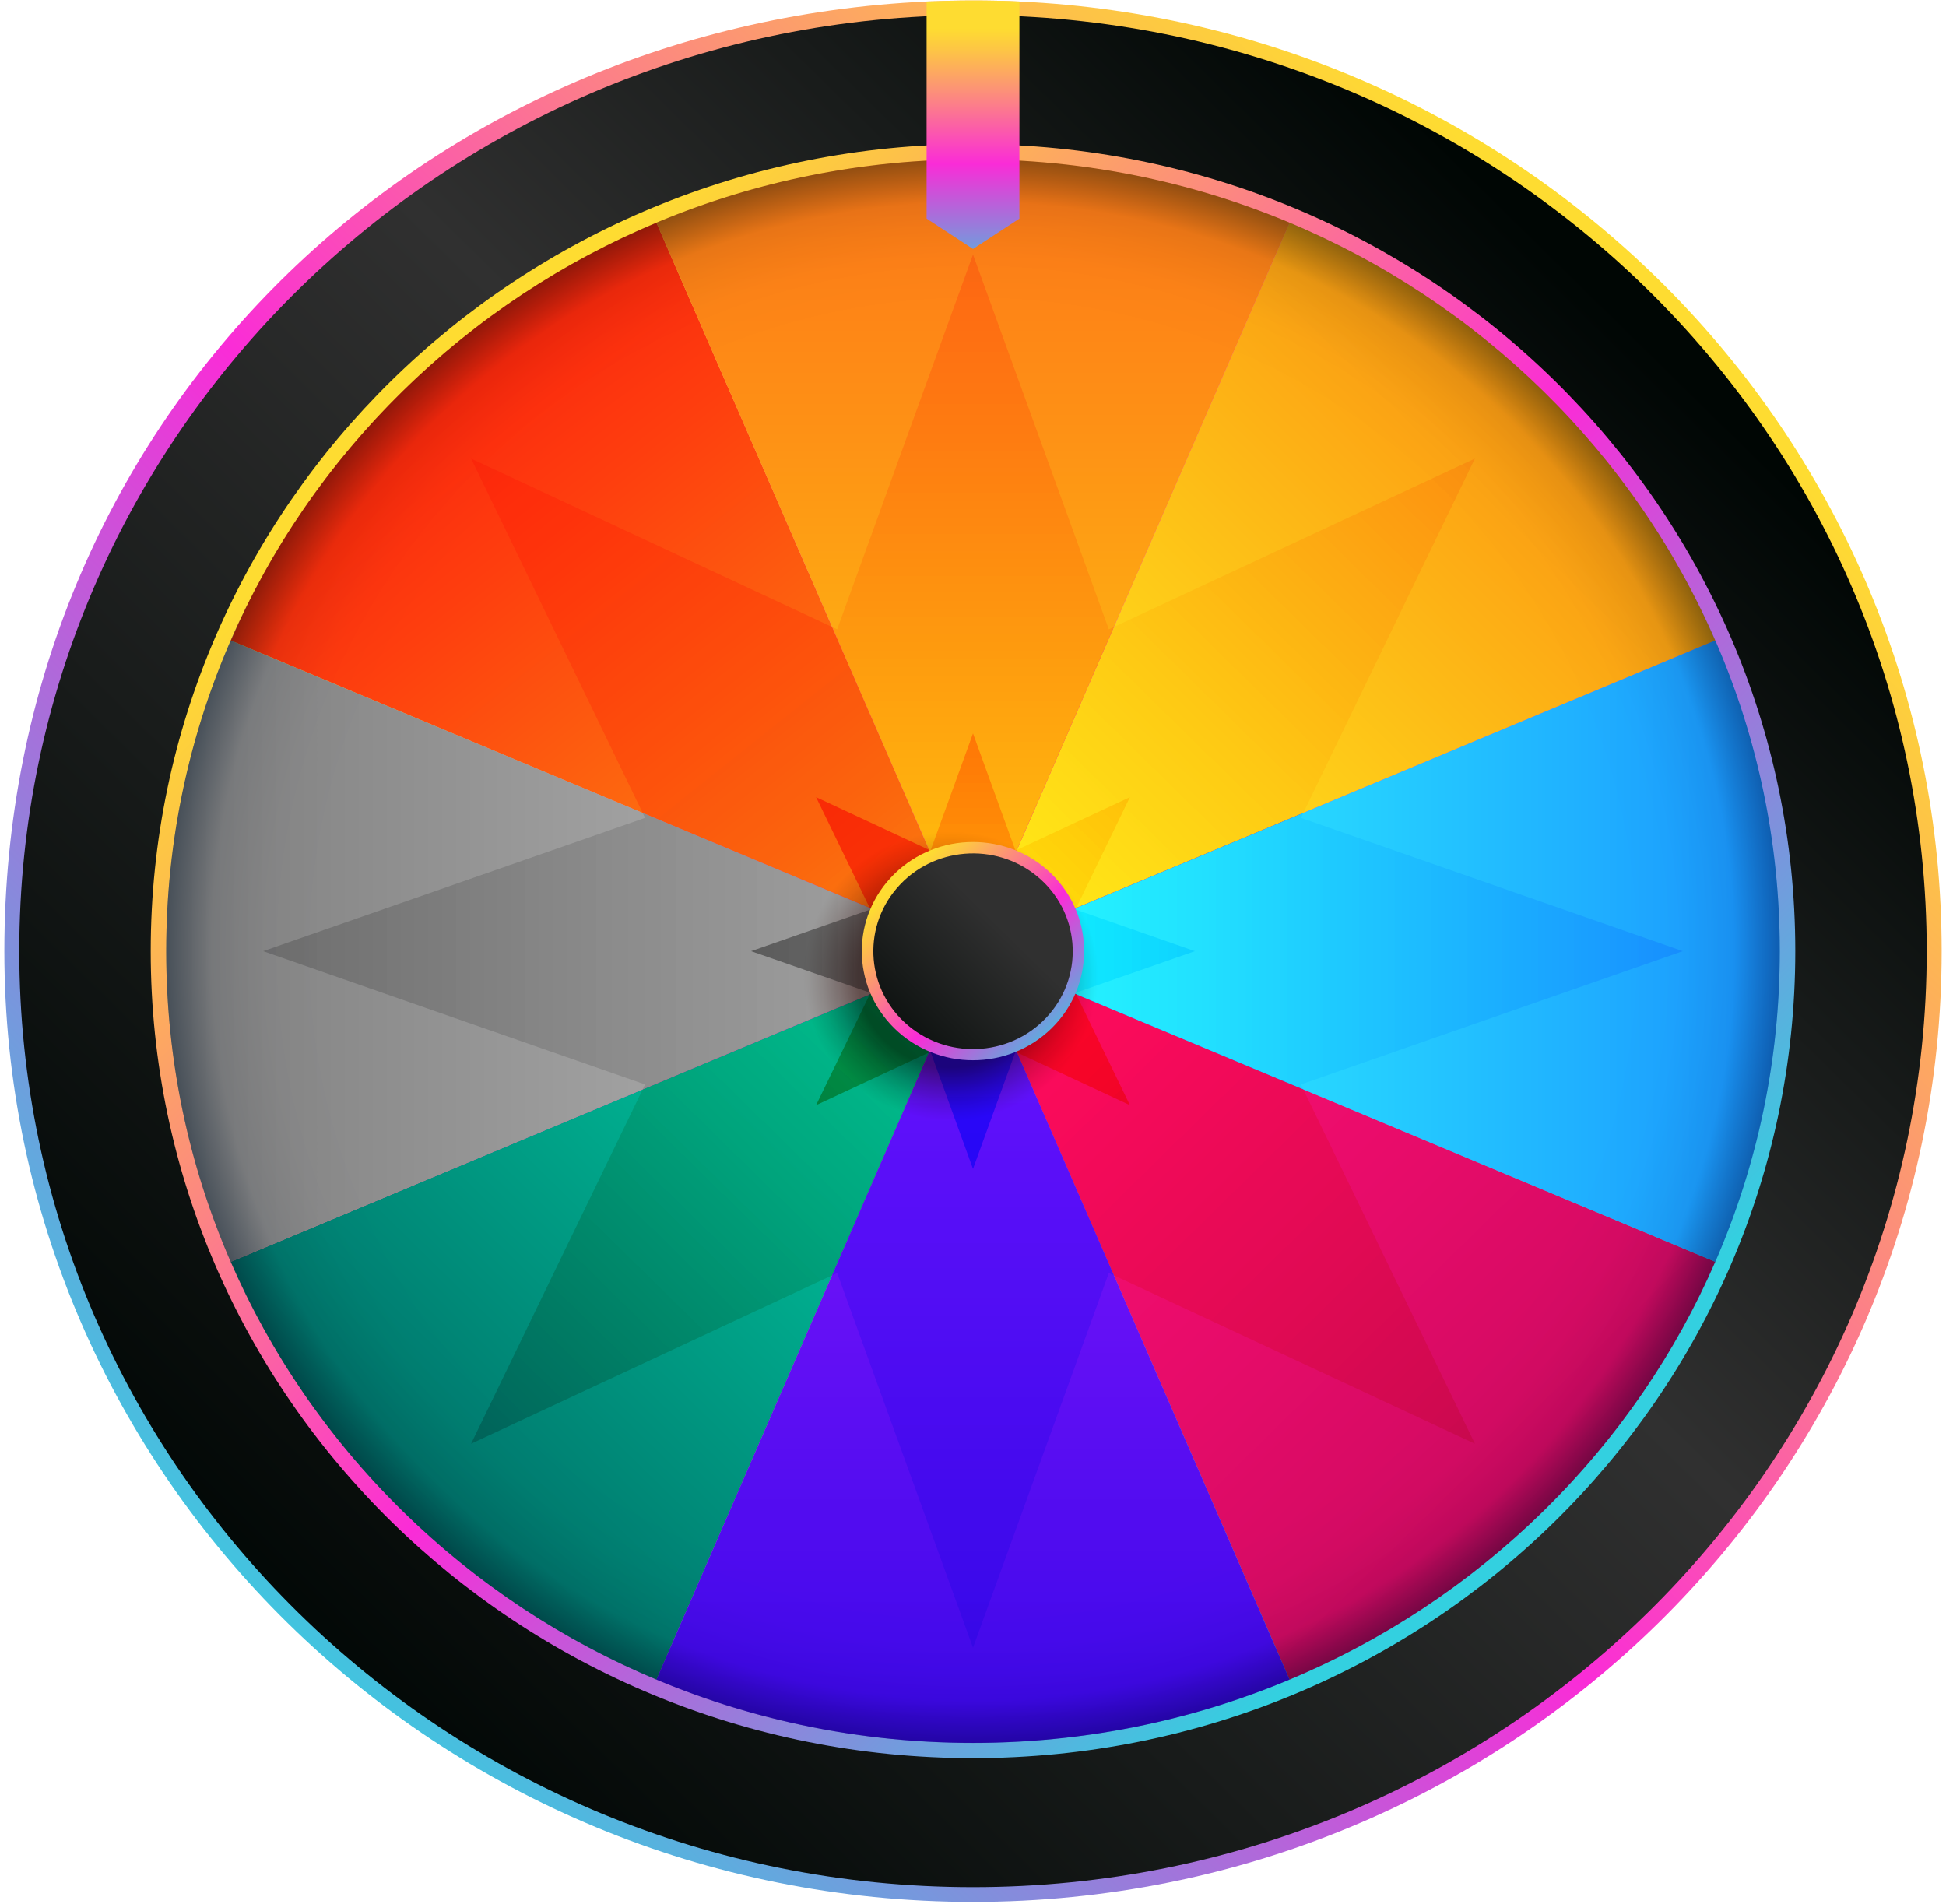
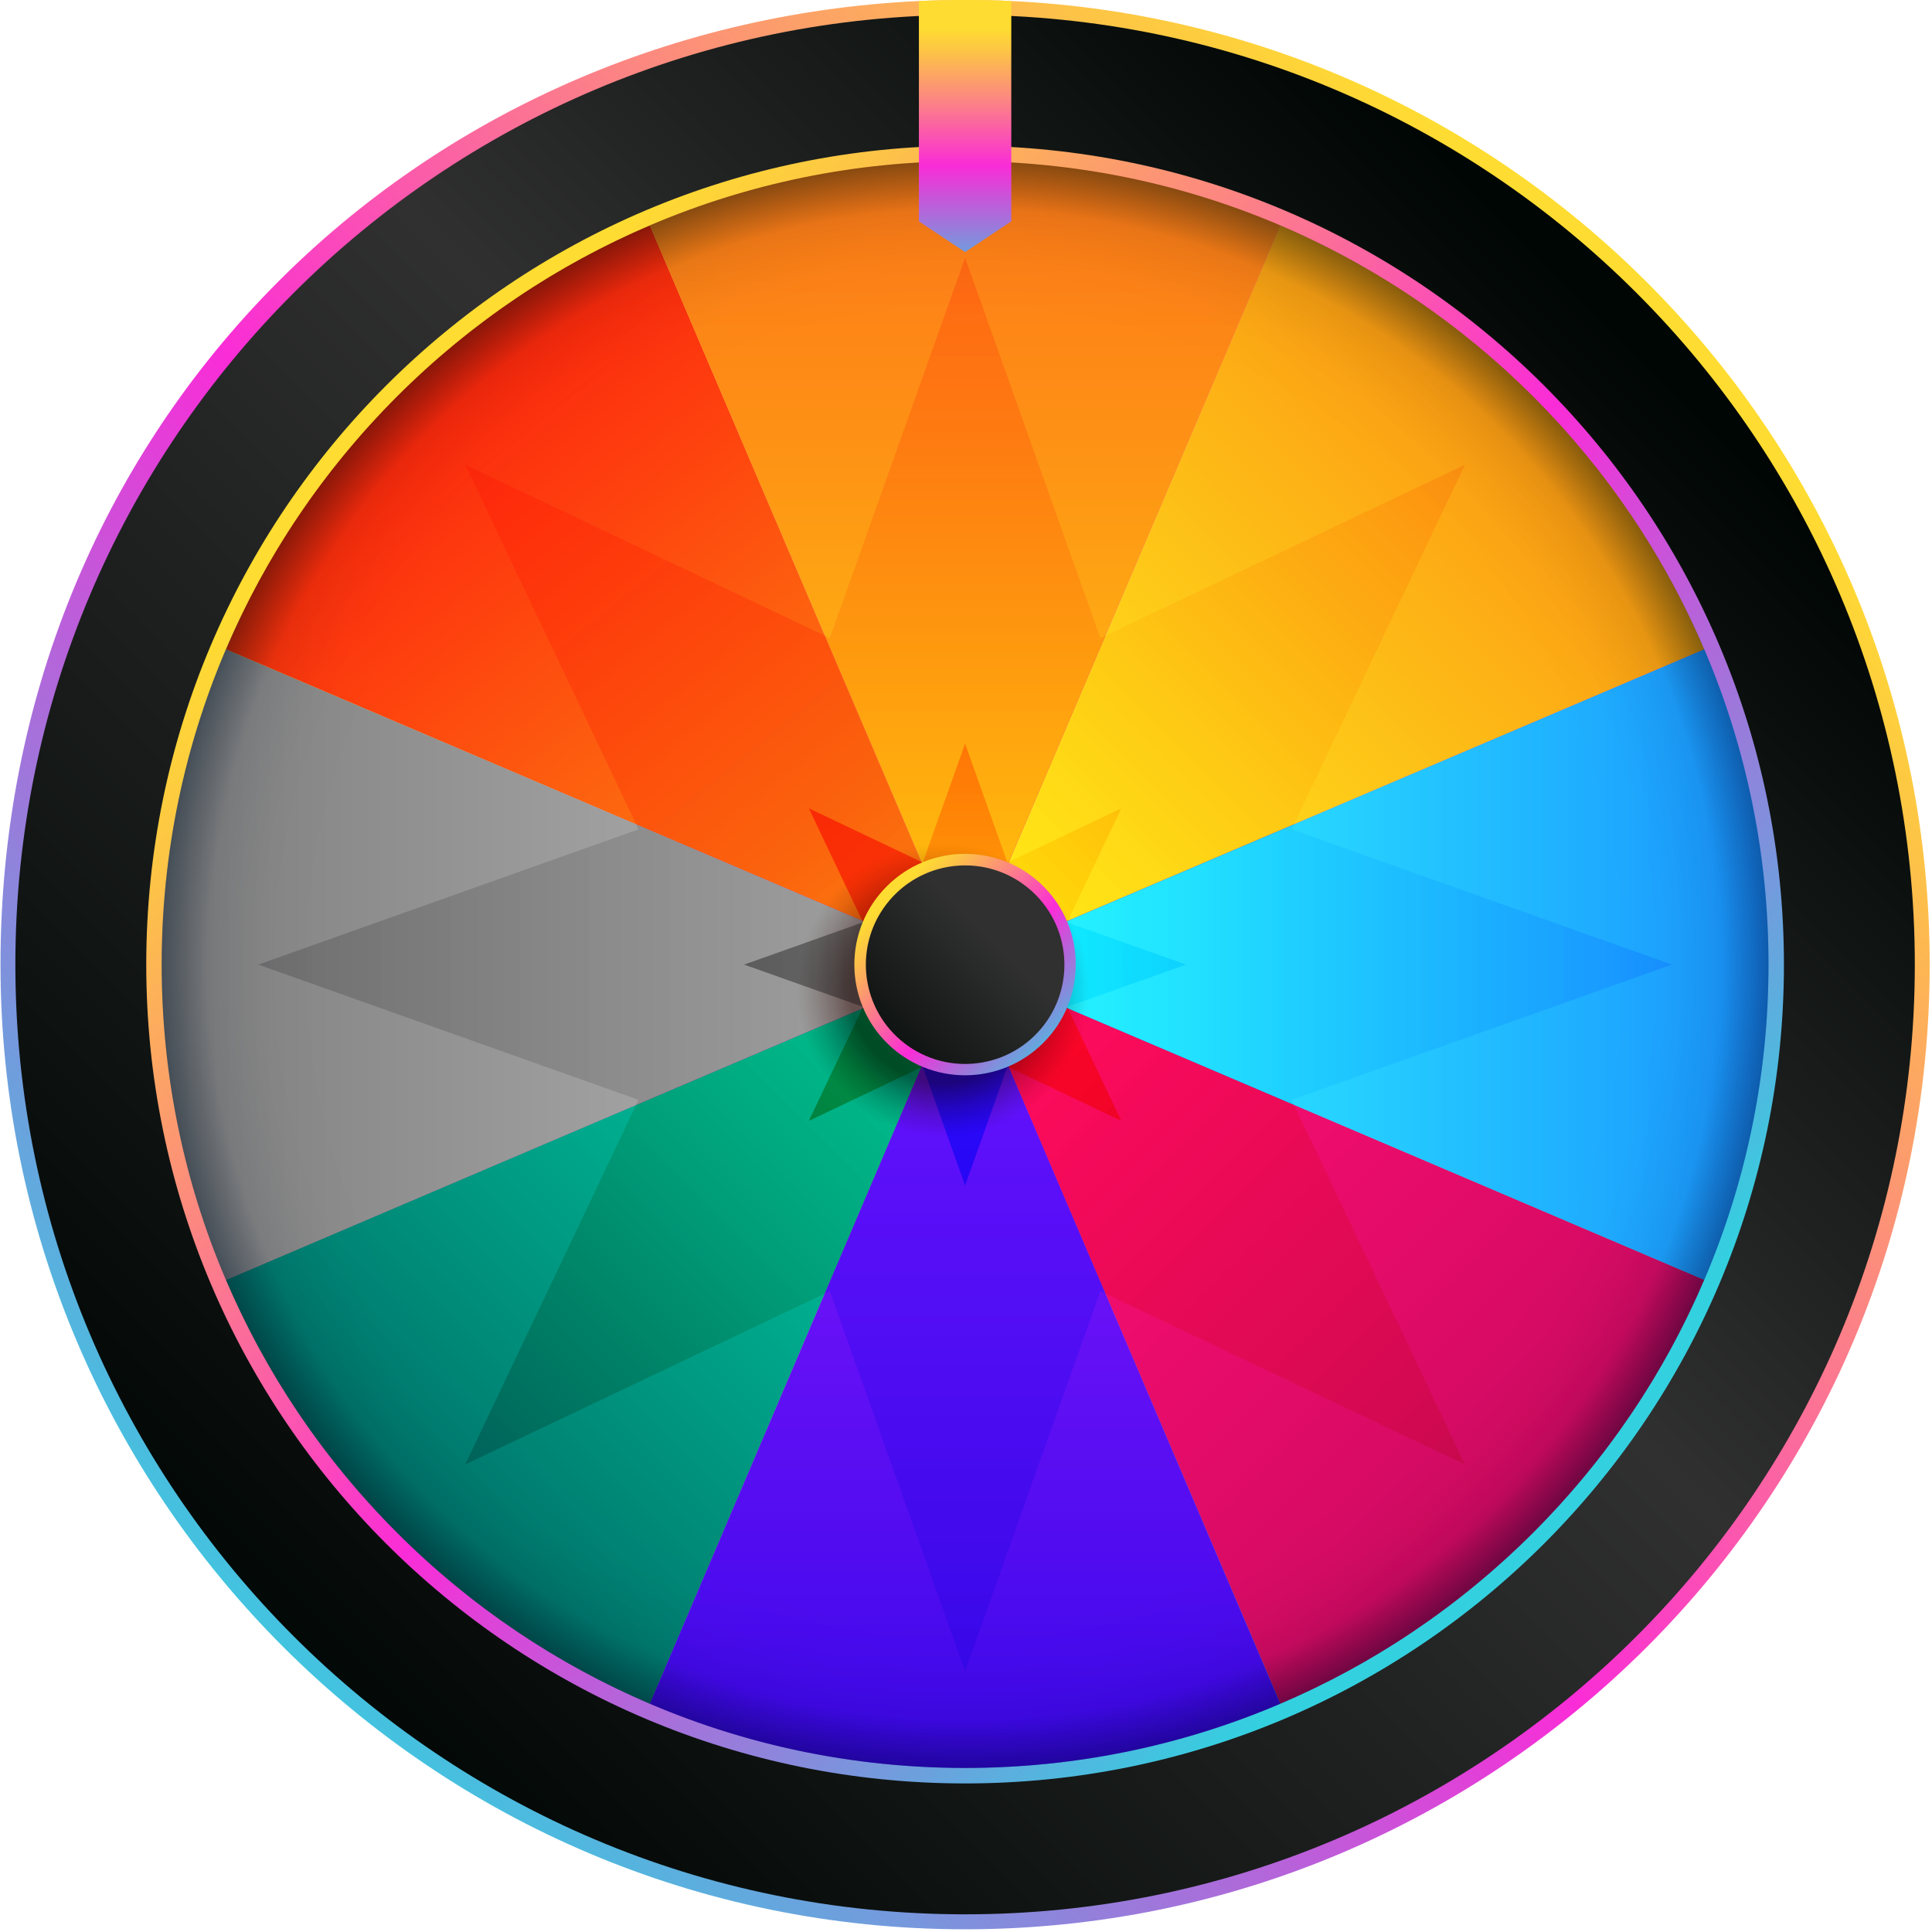
- <svg xmlns="http://www.w3.org/2000/svg" width="415" height="406" viewBox="0 0 415 406" fill="none">
-   <path d="M414.073 202.838C414.073 314.802 321.586 405.588 207.5 405.588C93.414 405.588 0.927 314.802 0.927 202.838C0.927 90.874 88.099 5.402 197.606 0.322C200.891 0.185 204.195 0.107 207.5 0.107C210.805 0.107 214.109 0.166 217.394 0.322C326.881 5.402 414.073 94.117 414.073 202.838Z" fill="url(#paint0_linear_2_158)" />
-   <path d="M207.5 402.443C319.828 402.443 410.887 313.076 410.887 202.838C410.887 92.599 319.828 3.233 207.5 3.233C95.172 3.233 4.112 92.599 4.112 202.838C4.112 313.076 95.172 402.443 207.5 402.443Z" fill="url(#paint1_linear_2_158)" />
-   <path d="M207.5 374.935C304.348 374.935 382.859 297.885 382.859 202.838C382.859 107.791 304.348 30.741 207.5 30.741C110.652 30.741 32.141 107.791 32.141 202.838C32.141 297.885 110.652 374.935 207.5 374.935Z" fill="url(#paint2_linear_2_158)" />
-   <path d="M329.15 322.226C345.195 306.479 357.398 288.389 365.779 269.086L207.5 202.838L275.004 358.173C294.672 349.948 313.105 337.972 329.15 322.226Z" fill="url(#paint3_linear_2_158)" />
-   <path d="M85.85 322.226C101.895 337.972 120.328 349.948 139.996 358.173L207.5 202.838L49.221 269.086C57.602 288.389 69.805 306.479 85.85 322.226Z" fill="url(#paint4_linear_2_158)" />
-   <path d="M85.85 83.45C69.805 99.197 57.602 117.288 49.221 136.59L207.5 202.838L139.996 47.503C120.328 55.728 101.895 67.704 85.85 83.45Z" fill="url(#paint5_linear_2_158)" />
-   <path d="M329.15 83.45C313.105 67.704 294.672 55.728 275.004 47.503L207.5 202.838L365.779 136.59C357.398 117.288 345.195 99.197 329.15 83.45Z" fill="url(#paint6_linear_2_158)" />
-   <path d="M362.474 276.256C373.423 254.062 379.554 229.153 379.554 202.838C379.554 176.522 373.423 151.613 362.474 129.419C363.649 131.783 364.744 134.186 365.799 136.589L207.52 202.838L365.799 269.086C364.744 271.489 363.649 273.892 362.474 276.256Z" fill="url(#paint7_linear_2_158)" />
-   <path d="M52.526 129.419C41.577 151.613 35.446 176.522 35.446 202.838C35.446 229.153 41.577 254.062 52.526 276.256C51.351 273.892 50.256 271.489 49.201 269.086L207.48 202.838L49.221 136.589C50.276 134.186 51.371 131.783 52.546 129.419H52.526Z" fill="url(#paint8_linear_2_158)" />
-   <path d="M282.31 50.746C259.695 40.001 234.314 33.983 207.5 33.983C180.686 33.983 155.304 40.001 132.69 50.746C135.099 49.612 137.548 48.519 139.996 47.483L207.5 202.818L275.004 47.503C277.452 48.538 279.901 49.612 282.31 50.765V50.746Z" fill="url(#paint9_linear_2_158)" />
-   <path d="M275.004 358.173L207.5 202.838L139.996 358.173C137.548 357.138 135.099 356.063 132.69 354.91C155.304 365.655 180.686 371.673 207.5 371.673C234.314 371.673 259.695 365.655 282.31 354.91C279.901 356.063 277.452 357.138 275.004 358.173Z" fill="url(#paint10_linear_2_158)" />
-   <path style="mix-blend-mode:multiply" d="M207.5 371.692C302.523 371.692 379.554 296.093 379.554 202.837C379.554 109.582 302.523 33.983 207.5 33.983C112.477 33.983 35.446 109.582 35.446 202.837C35.446 296.093 112.477 371.692 207.5 371.692Z" fill="url(#paint11_radial_2_158)" />
-   <path d="M217.394 0.322V46.624L207.5 53.09L197.606 46.624V0.322C200.891 0.186 204.196 0.107 207.5 0.107C210.805 0.107 214.109 0.166 217.394 0.322Z" fill="url(#paint12_linear_2_158)" />
+ <svg xmlns="http://www.w3.org/2000/svg" width="506" height="506" viewBox="0 0 506 506" fill="none">
+   <path d="M505.395 252.632C505.395 392.156 392.286 505.289 252.762 505.289C113.239 505.289 0.13 392.156 0.13 252.632C0.13 113.109 106.739 6.598 240.663 0.268C244.68 0.097 248.721 0 252.762 0C256.804 0 260.845 0.073 264.862 0.268C398.762 6.598 505.395 117.15 505.395 252.632Z" fill="url(#paint0_linear_2_3338)" />
+   <path d="M252.762 501.369C390.136 501.369 501.499 390.006 501.499 252.632C501.499 115.259 390.136 3.895 252.762 3.895C115.389 3.895 4.025 115.259 4.025 252.632C4.025 390.006 115.389 501.369 252.762 501.369Z" fill="url(#paint1_linear_2_3338)" />
+   <path d="M252.763 467.091C371.205 467.091 467.221 371.074 467.221 252.632C467.221 134.19 371.205 38.174 252.763 38.174C134.321 38.174 38.304 134.19 38.304 252.632C38.304 371.074 134.321 467.091 252.763 467.091Z" fill="url(#paint2_linear_2_3338)" />
+   <path d="M401.537 401.407C421.16 381.784 436.084 359.241 446.333 335.187L252.763 252.632L335.318 446.202C359.371 435.953 381.915 421.029 401.537 401.407Z" fill="url(#paint3_linear_2_3338)" />
+   <path d="M103.988 401.407C123.61 421.029 146.154 435.953 170.207 446.202L252.763 252.632L59.192 335.187C69.442 359.241 84.365 381.784 103.988 401.407Z" fill="url(#paint4_linear_2_3338)" />
+   <path d="M103.988 103.858C84.365 123.48 69.442 146.024 59.192 170.077L252.763 252.632L170.207 59.062C146.154 69.311 123.61 84.235 103.988 103.858Z" fill="url(#paint5_linear_2_3338)" />
+   <path d="M401.537 103.858C381.915 84.235 359.371 69.311 335.318 59.062L252.763 252.632L446.333 170.077C436.084 146.024 421.16 123.48 401.537 103.858Z" fill="url(#paint6_linear_2_3338)" />
+   <path d="M442.291 344.122C455.681 316.466 463.18 285.425 463.18 252.632C463.18 219.839 455.681 188.798 442.291 161.142C443.728 164.088 445.067 167.082 446.357 170.077L252.787 252.632L446.357 335.187C445.067 338.182 443.728 341.176 442.291 344.122Z" fill="url(#paint7_linear_2_3338)" />
+   <path d="M63.234 161.142C49.844 188.798 42.345 219.839 42.345 252.632C42.345 285.425 49.844 316.466 63.234 344.122C61.797 341.176 60.458 338.182 59.168 335.187L252.738 252.632L59.192 170.077C60.483 167.082 61.822 164.088 63.258 161.142H63.234Z" fill="url(#paint8_linear_2_3338)" />
+   <path d="M344.252 63.103C316.596 49.713 285.556 42.215 252.762 42.215C219.969 42.215 188.929 49.713 161.272 63.103C164.218 61.691 167.213 60.328 170.207 59.038L252.762 252.608L335.318 59.062C338.312 60.352 341.307 61.691 344.252 63.127V63.103Z" fill="url(#paint9_linear_2_3338)" />
+   <path d="M335.318 446.202L252.762 252.632L170.207 446.202C167.213 444.912 164.218 443.573 161.272 442.137C188.929 455.527 219.969 463.025 252.762 463.025C285.556 463.025 316.596 455.527 344.252 442.137C341.307 443.573 338.312 444.912 335.318 446.202Z" fill="url(#paint10_linear_2_3338)" />
+   <path style="mix-blend-mode:multiply" d="M252.762 463.049C368.973 463.049 463.18 368.842 463.18 252.632C463.18 136.422 368.973 42.215 252.762 42.215C136.552 42.215 42.345 136.422 42.345 252.632C42.345 368.842 136.552 463.049 252.762 463.049Z" fill="url(#paint11_radial_2_3338)" />
+   <path d="M264.862 0.268V57.966L252.762 66.025L240.663 57.966V0.268C244.68 0.097 248.721 0 252.762 0C256.804 0 260.845 0.073 264.862 0.268Z" fill="url(#paint12_linear_2_3338)" />
  <g style="mix-blend-mode:overlay">
-     <path d="M207.5 54.282L236.464 134.206L314.539 97.79L277.432 174.412L358.871 202.838L277.432 231.263L314.539 307.886L236.464 271.47L207.5 351.394L178.536 271.47L100.461 307.886L137.568 231.263L56.129 202.838L137.568 174.412L100.461 97.79L178.536 134.206L207.5 54.282Z" fill="#666666" />
+     <path d="M252.762 67.51L288.185 167.107L383.668 121.727L338.288 217.21L437.885 252.632L338.288 288.055L383.668 383.537L288.185 338.157L252.762 437.754L217.34 338.157L121.857 383.537L167.237 288.055L67.64 252.632L167.237 217.21L121.857 121.727L217.34 167.107L252.762 67.51Z" fill="#666666" />
  </g>
  <g style="mix-blend-mode:overlay">
-     <path d="M207.5 156.4L216.558 181.387L240.963 169.997L229.358 193.949L254.818 202.838L229.358 211.727L240.963 235.679L216.558 224.289L207.5 249.276L198.442 224.289L174.037 235.679L185.642 211.727L160.182 202.838L185.642 193.949L174.037 169.997L198.442 181.387L207.5 156.4Z" fill="#383838" />
+     <path d="M252.763 194.763L263.84 225.901L293.687 211.708L279.494 241.555L310.632 252.632L279.494 263.709L293.687 293.557L263.84 279.363L252.763 310.501L241.685 279.363L211.838 293.557L226.031 263.709L194.894 252.632L226.031 241.555L211.838 211.708L241.685 225.901L252.763 194.763Z" fill="#383838" />
  </g>
-   <path style="mix-blend-mode:multiply" opacity="0.6" d="M202.742 238.981C220.091 238.981 234.155 225.179 234.155 208.153C234.155 191.126 220.091 177.324 202.742 177.324C185.393 177.324 171.329 191.126 171.329 208.153C171.329 225.179 185.393 238.981 202.742 238.981Z" fill="url(#paint13_radial_2_158)" />
-   <path d="M224.257 219.285C233.516 210.198 233.516 195.465 224.257 186.379C214.998 177.292 199.987 177.292 190.728 186.379C181.469 195.465 181.469 210.198 190.728 219.285C199.987 228.371 214.998 228.371 224.257 219.285Z" fill="url(#paint14_linear_2_158)" />
-   <path d="M223.74 216.334C231.324 207.536 230.204 194.371 221.24 186.928C212.275 179.486 198.861 180.584 191.277 189.382C183.694 198.18 184.813 211.345 193.777 218.787C202.742 226.23 216.156 225.131 223.74 216.334Z" fill="url(#paint15_linear_2_158)" />
+   <path style="mix-blend-mode:multiply" opacity="0.6" d="M246.944 297.671C268.161 297.671 285.361 280.471 285.361 259.254C285.361 238.037 268.161 220.837 246.944 220.837C225.727 220.837 208.527 238.037 208.527 259.254C208.527 280.471 225.727 297.671 246.944 297.671Z" fill="url(#paint13_radial_2_3338)" />
+   <path d="M273.256 273.126C284.58 261.803 284.58 243.444 273.256 232.121C261.933 220.797 243.574 220.797 232.251 232.121C220.927 243.444 220.927 261.803 232.251 273.126C243.574 284.45 261.933 284.45 273.256 273.126Z" fill="url(#paint14_linear_2_3338)" />
+   <path d="M272.624 269.449C281.898 258.486 280.529 242.08 269.566 232.806C258.603 223.531 242.197 224.9 232.923 235.863C223.648 246.826 225.017 263.232 235.98 272.507C246.944 281.781 263.349 280.412 272.624 269.449Z" fill="url(#paint15_linear_2_3338)" />
  <defs>
-     <linearGradient id="paint0_linear_2_158" x1="347.982" y1="64.969" x2="56.783" y2="361.686" gradientUnits="userSpaceOnUse">
+     <linearGradient id="paint0_linear_2_3338" x1="424.568" y1="80.827" x2="61.627" y2="443.768" gradientUnits="userSpaceOnUse">
      <stop stop-color="#FEDC31" />
      <stop offset="0.09" stop-color="#FDC347" />
      <stop offset="0.27" stop-color="#FC8682" />
      <stop offset="0.52" stop-color="#FA2CD7" />
      <stop offset="0.76" stop-color="#987CDB" />
      <stop offset="1" stop-color="#33D0E0" />
    </linearGradient>
-     <linearGradient id="paint1_linear_2_158" x1="345.812" y1="67.098" x2="59.105" y2="359.238" gradientUnits="userSpaceOnUse">
+     <linearGradient id="paint1_linear_2_3338" x1="421.914" y1="83.48" x2="64.572" y2="440.822" gradientUnits="userSpaceOnUse">
      <stop stop-color="#000604" />
      <stop offset="0.4" stop-color="#303030" />
      <stop offset="1" stop-color="#000604" />
    </linearGradient>
-     <linearGradient id="paint2_linear_2_158" x1="91.125" y1="88.627" x2="316.302" y2="318.072" gradientUnits="userSpaceOnUse">
+     <linearGradient id="paint2_linear_2_3338" x1="110.44" y1="110.309" x2="391.093" y2="390.963" gradientUnits="userSpaceOnUse">
      <stop stop-color="#FEDC31" />
      <stop offset="0.09" stop-color="#FDC347" />
      <stop offset="0.27" stop-color="#FC8682" />
      <stop offset="0.52" stop-color="#FA2CD7" />
      <stop offset="0.76" stop-color="#987CDB" />
      <stop offset="1" stop-color="#33D0E0" />
    </linearGradient>
-     <linearGradient id="paint3_linear_2_158" x1="330.026" y1="323.085" x2="225.29" y2="216.364" gradientUnits="userSpaceOnUse">
+     <linearGradient id="paint3_linear_2_3338" x1="402.609" y1="402.478" x2="272.069" y2="271.938" gradientUnits="userSpaceOnUse">
      <stop stop-color="#CC0A60" />
      <stop offset="0.48" stop-color="#E60C69" />
      <stop offset="1" stop-color="#FE0E73" />
    </linearGradient>
-     <linearGradient id="paint4_linear_2_158" x1="84.118" y1="323.925" x2="192.995" y2="212.985" gradientUnits="userSpaceOnUse">
+     <linearGradient id="paint4_linear_2_3338" x1="101.87" y1="403.525" x2="237.571" y2="267.824" gradientUnits="userSpaceOnUse">
      <stop stop-color="#006F67" />
      <stop offset="0.07" stop-color="#00756B" />
      <stop offset="0.7" stop-color="#00B392" />
      <stop offset="1" stop-color="#00CBA2" />
    </linearGradient>
-     <linearGradient id="paint5_linear_2_158" x1="88.836" y1="85.072" x2="185.891" y2="206.966" gradientUnits="userSpaceOnUse">
+     <linearGradient id="paint5_linear_2_3338" x1="107.64" y1="105.878" x2="229.074" y2="255.554" gradientUnits="userSpaceOnUse">
      <stop stop-color="#FF260D" />
      <stop offset="0.25" stop-color="#FE3E0E" />
      <stop offset="0.79" stop-color="#FC7B10" />
      <stop offset="1" stop-color="#FC9512" />
    </linearGradient>
-     <linearGradient id="paint6_linear_2_158" x1="329.907" y1="82.708" x2="223.315" y2="191.32" gradientUnits="userSpaceOnUse">
+     <linearGradient id="paint6_linear_2_3338" x1="402.463" y1="102.932" x2="269.61" y2="235.785" gradientUnits="userSpaceOnUse">
      <stop stop-color="#FC9512" />
      <stop offset="0.68" stop-color="#FED319" />
      <stop offset="1" stop-color="#FFEB1C" />
    </linearGradient>
-     <linearGradient id="paint7_linear_2_158" x1="207.5" y1="202.838" x2="379.554" y2="202.838" gradientUnits="userSpaceOnUse">
+     <linearGradient id="paint7_linear_2_3338" x1="252.762" y1="252.632" x2="463.18" y2="252.632" gradientUnits="userSpaceOnUse">
      <stop stop-color="#2FFFFF" />
      <stop offset="0.27" stop-color="#2AE7FF" />
      <stop offset="0.82" stop-color="#1EA9FF" />
      <stop offset="1" stop-color="#1A95FF" />
    </linearGradient>
-     <linearGradient id="paint8_linear_2_158" x1="39.507" y1="202.838" x2="207.918" y2="202.838" gradientUnits="userSpaceOnUse">
+     <linearGradient id="paint8_linear_2_3338" x1="47.312" y1="252.632" x2="253.274" y2="252.632" gradientUnits="userSpaceOnUse">
      <stop stop-color="#808080" />
      <stop offset="0.51" stop-color="#9D9D9D" />
      <stop offset="1" stop-color="#B5B5B5" />
    </linearGradient>
-     <linearGradient id="paint9_linear_2_158" x1="207.5" y1="40.391" x2="207.5" y2="196.215" gradientUnits="userSpaceOnUse">
+     <linearGradient id="paint9_linear_2_3338" x1="252.762" y1="50.2" x2="252.762" y2="244.379" gradientUnits="userSpaceOnUse">
      <stop stop-color="#FE7A18" />
      <stop offset="0.33" stop-color="#FE9115" />
      <stop offset="1" stop-color="#FFCC0F" />
    </linearGradient>
-     <linearGradient id="paint10_linear_2_158" x1="207.5" y1="368.918" x2="207.5" y2="229.955" gradientUnits="userSpaceOnUse">
+     <linearGradient id="paint10_linear_2_3338" x1="252.762" y1="459.592" x2="252.762" y2="286.423" gradientUnits="userSpaceOnUse">
      <stop stop-color="#3D08EA" />
      <stop offset="0.55" stop-color="#600FF4" />
      <stop offset="1" stop-color="#7815FC" />
    </linearGradient>
-     <radialGradient id="paint11_radial_2_158" cx="0" cy="0" r="1" gradientUnits="userSpaceOnUse" gradientTransform="translate(207.5 202.837) scale(172.054 168.854)">
+     <radialGradient id="paint11_radial_2_3338" cx="0" cy="0" r="1" gradientUnits="userSpaceOnUse" gradientTransform="translate(252.762 252.632) scale(210.417)">
      <stop offset="0.81" stop-color="white" />
      <stop offset="0.87" stop-color="#FCFCFD" />
      <stop offset="0.91" stop-color="#F3F4F6" />
      <stop offset="0.94" stop-color="#E9ECF0" />
      <stop offset="0.97" stop-color="#B9C3CE" />
      <stop offset="1" stop-color="#899BAD" />
    </radialGradient>
-     <linearGradient id="paint12_linear_2_158" x1="207.5" y1="6.125" x2="207.5" y2="61.452" gradientUnits="userSpaceOnUse">
+     <linearGradient id="paint12_linear_2_3338" x1="252.762" y1="7.498" x2="252.762" y2="76.445" gradientUnits="userSpaceOnUse">
      <stop stop-color="#FEDC31" />
      <stop offset="0.09" stop-color="#FDC347" />
      <stop offset="0.27" stop-color="#FC8682" />
      <stop offset="0.52" stop-color="#FA2CD7" />
      <stop offset="0.76" stop-color="#987CDB" />
      <stop offset="1" stop-color="#33D0E0" />
    </linearGradient>
-     <radialGradient id="paint13_radial_2_158" cx="0" cy="0" r="1" gradientUnits="userSpaceOnUse" gradientTransform="translate(202.742 208.153) scale(31.4129 30.8286)">
+     <radialGradient id="paint13_radial_2_3338" cx="0" cy="0" r="1" gradientUnits="userSpaceOnUse" gradientTransform="translate(246.944 259.254) scale(38.417)">
      <stop offset="0.63" stop-color="#662E29" />
      <stop offset="0.66" stop-color="#75423E" />
      <stop offset="0.78" stop-color="#AF9290" />
      <stop offset="0.88" stop-color="#DACDCB" />
      <stop offset="0.96" stop-color="#F4F1F0" />
      <stop offset="1" stop-color="white" />
    </radialGradient>
-     <linearGradient id="paint14_linear_2_158" x1="192.125" y1="187.74" x2="227.401" y2="223.685" gradientUnits="userSpaceOnUse">
+     <linearGradient id="paint14_linear_2_3338" x1="233.959" y1="233.817" x2="277.927" y2="277.785" gradientUnits="userSpaceOnUse">
      <stop stop-color="#FEDC31" />
      <stop offset="0.09" stop-color="#FDC347" />
      <stop offset="0.27" stop-color="#FC8682" />
      <stop offset="0.52" stop-color="#FA2CD7" />
      <stop offset="0.76" stop-color="#987CDB" />
      <stop offset="1" stop-color="#33D0E0" />
    </linearGradient>
-     <linearGradient id="paint15_linear_2_158" x1="225.149" y1="185.545" x2="183.075" y2="228.417" gradientUnits="userSpaceOnUse">
+     <linearGradient id="paint15_linear_2_3338" x1="274.347" y1="231.082" x2="221.907" y2="283.522" gradientUnits="userSpaceOnUse">
      <stop offset="0.28" stop-color="#303030" />
      <stop offset="1" stop-color="#000604" />
    </linearGradient>
  </defs>
</svg>
